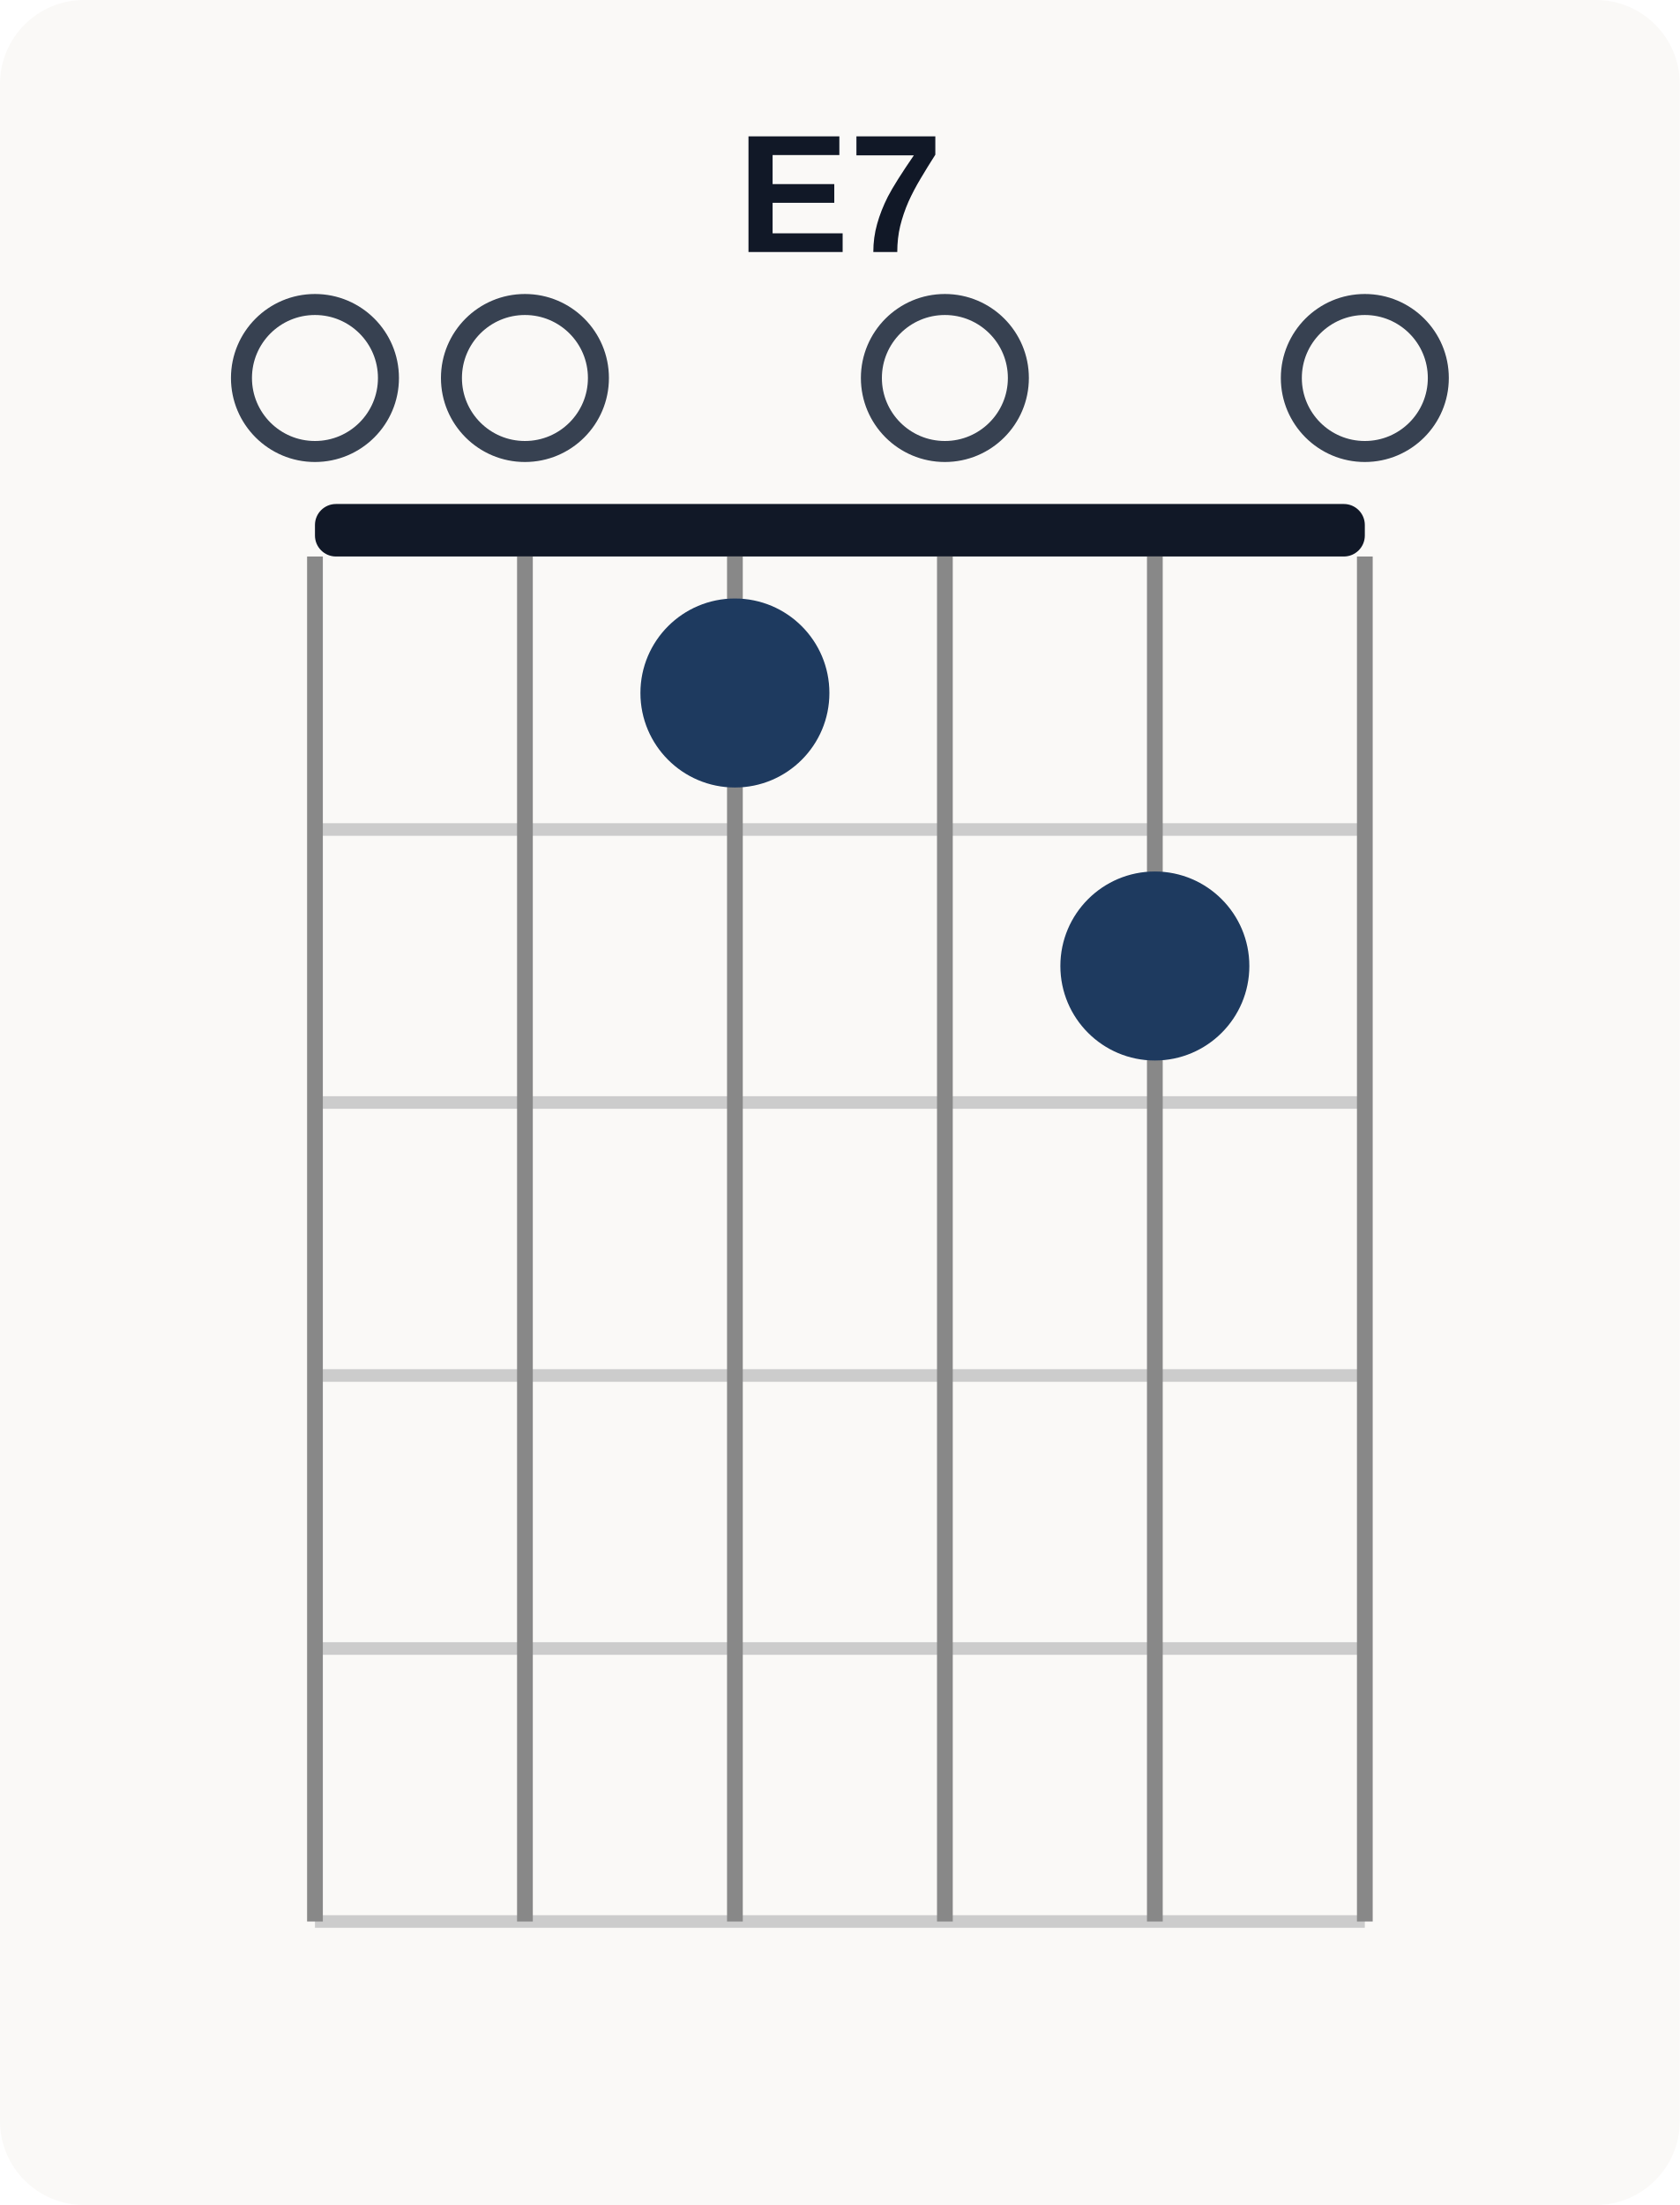
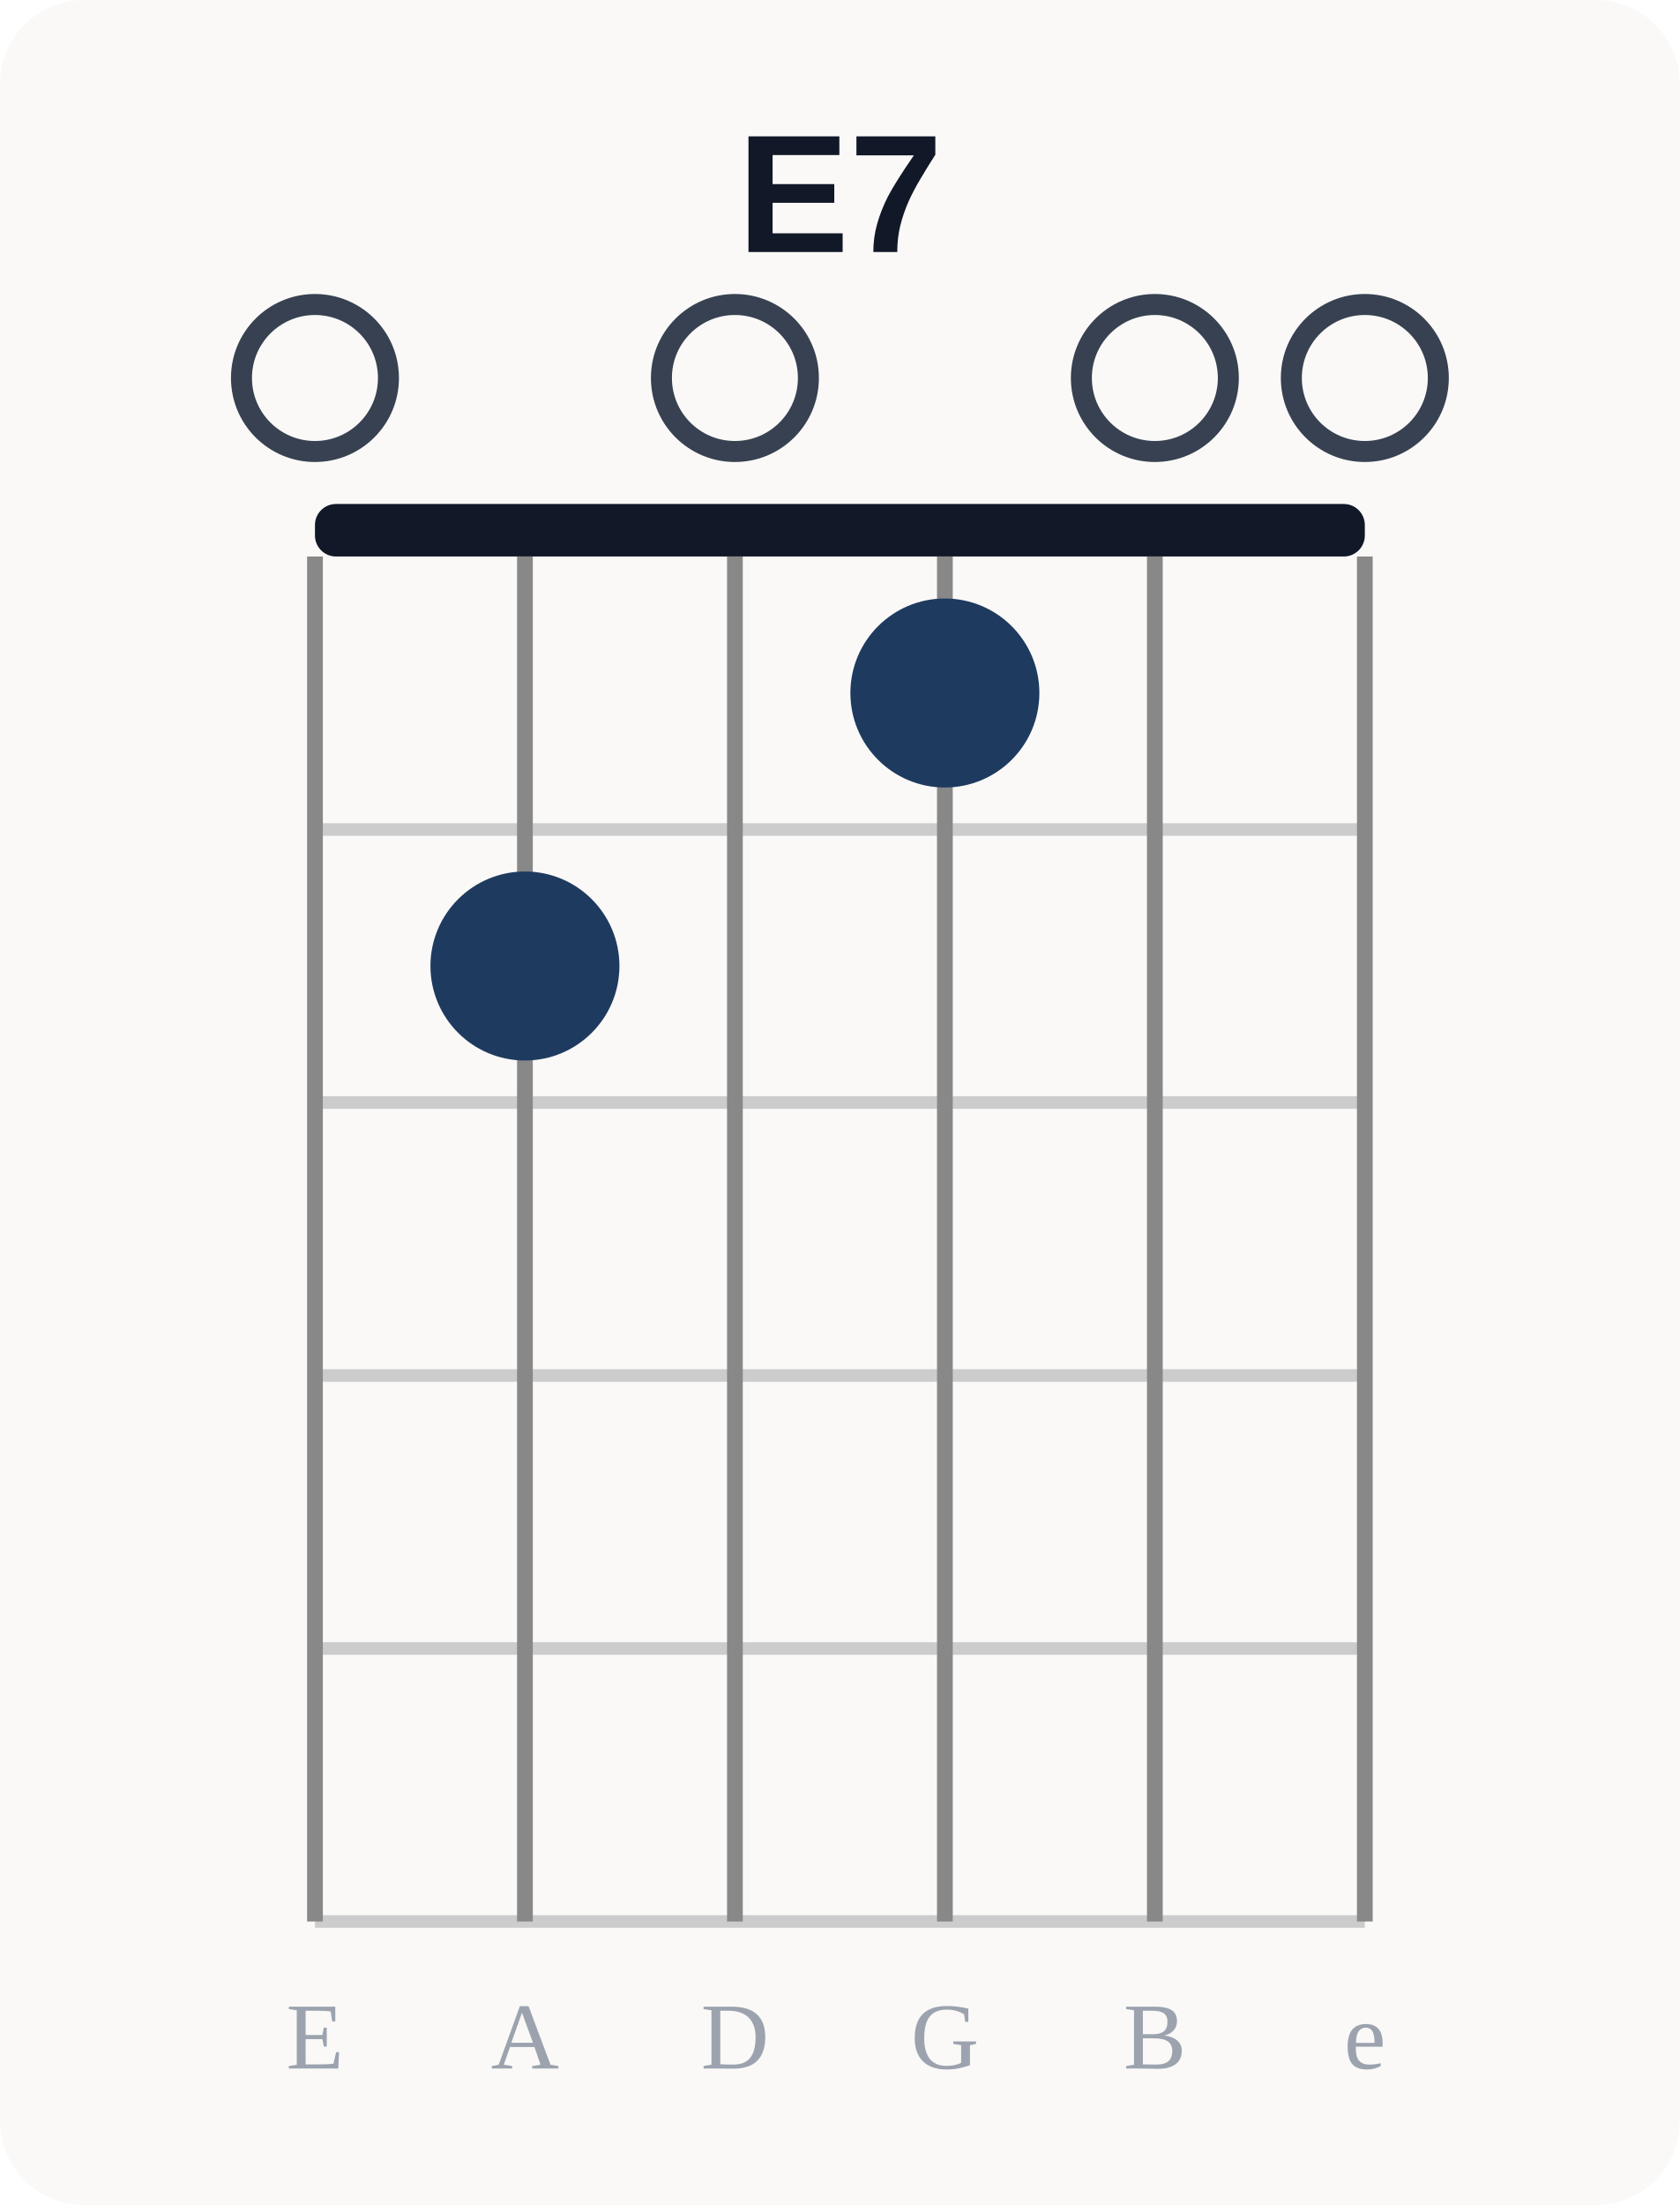
<svg xmlns="http://www.w3.org/2000/svg" width="160" height="210" viewBox="0 0 160 210">
  <rect width="160" height="210" fill="#faf9f7" rx="8" />
  <text x="80" y="24" text-anchor="middle" font-family="Arial,sans-serif" font-size="16" font-weight="700" fill="#111827">E7</text>
  <rect x="30" y="48" width="100" height="5" fill="#111827" rx="2" />
  <line x1="30" y1="79" x2="130" y2="79" stroke="#ccc" stroke-width="1.2" />
  <line x1="30" y1="105" x2="130" y2="105" stroke="#ccc" stroke-width="1.2" />
  <line x1="30" y1="131" x2="130" y2="131" stroke="#ccc" stroke-width="1.2" />
  <line x1="30" y1="157" x2="130" y2="157" stroke="#ccc" stroke-width="1.2" />
  <line x1="30" y1="183" x2="130" y2="183" stroke="#ccc" stroke-width="1.2" />
  <line x1="30" y1="53" x2="30" y2="183" stroke="#888" stroke-width="1.5" />
  <line x1="50" y1="53" x2="50" y2="183" stroke="#888" stroke-width="1.5" />
  <line x1="70" y1="53" x2="70" y2="183" stroke="#888" stroke-width="1.5" />
  <line x1="90" y1="53" x2="90" y2="183" stroke="#888" stroke-width="1.5" />
  <line x1="110" y1="53" x2="110" y2="183" stroke="#888" stroke-width="1.5" />
  <line x1="130" y1="53" x2="130" y2="183" stroke="#888" stroke-width="1.5" />
+   <text x="30" y="197" text-anchor="middle" font-size="9" fill="#9ca3af">E</text>
+   <text x="50" y="197" text-anchor="middle" font-size="9" fill="#9ca3af">A</text>
+   <text x="70" y="197" text-anchor="middle" font-size="9" fill="#9ca3af">D</text>
+   <text x="90" y="197" text-anchor="middle" font-size="9" fill="#9ca3af">G</text>
+   <text x="110" y="197" text-anchor="middle" font-size="9" fill="#9ca3af">B</text>
+   <text x="130" y="197" text-anchor="middle" font-size="9" fill="#9ca3af">e</text>
+   <circle cx="30" cy="36" r="7" fill="none" stroke="#374151" stroke-width="2" />
+   <circle cx="50" cy="92" r="9" fill="#1e3a5f" />
+   <circle cx="70" cy="36" r="7" fill="none" stroke="#374151" stroke-width="2" />
+   <circle cx="90" cy="66" r="9" fill="#1e3a5f" />
+   <circle cx="110" cy="36" r="7" fill="none" stroke="#374151" stroke-width="2" />
  <circle cx="130" cy="36" r="7" fill="none" stroke="#374151" stroke-width="2" />
-   <circle cx="110" cy="92" r="9" fill="#1e3a5f" />
-   <circle cx="90" cy="36" r="7" fill="none" stroke="#374151" stroke-width="2" />
-   <circle cx="70" cy="66" r="9" fill="#1e3a5f" />
-   <circle cx="50" cy="36" r="7" fill="none" stroke="#374151" stroke-width="2" />
-   <circle cx="30" cy="36" r="7" fill="none" stroke="#374151" stroke-width="2" />
</svg>
